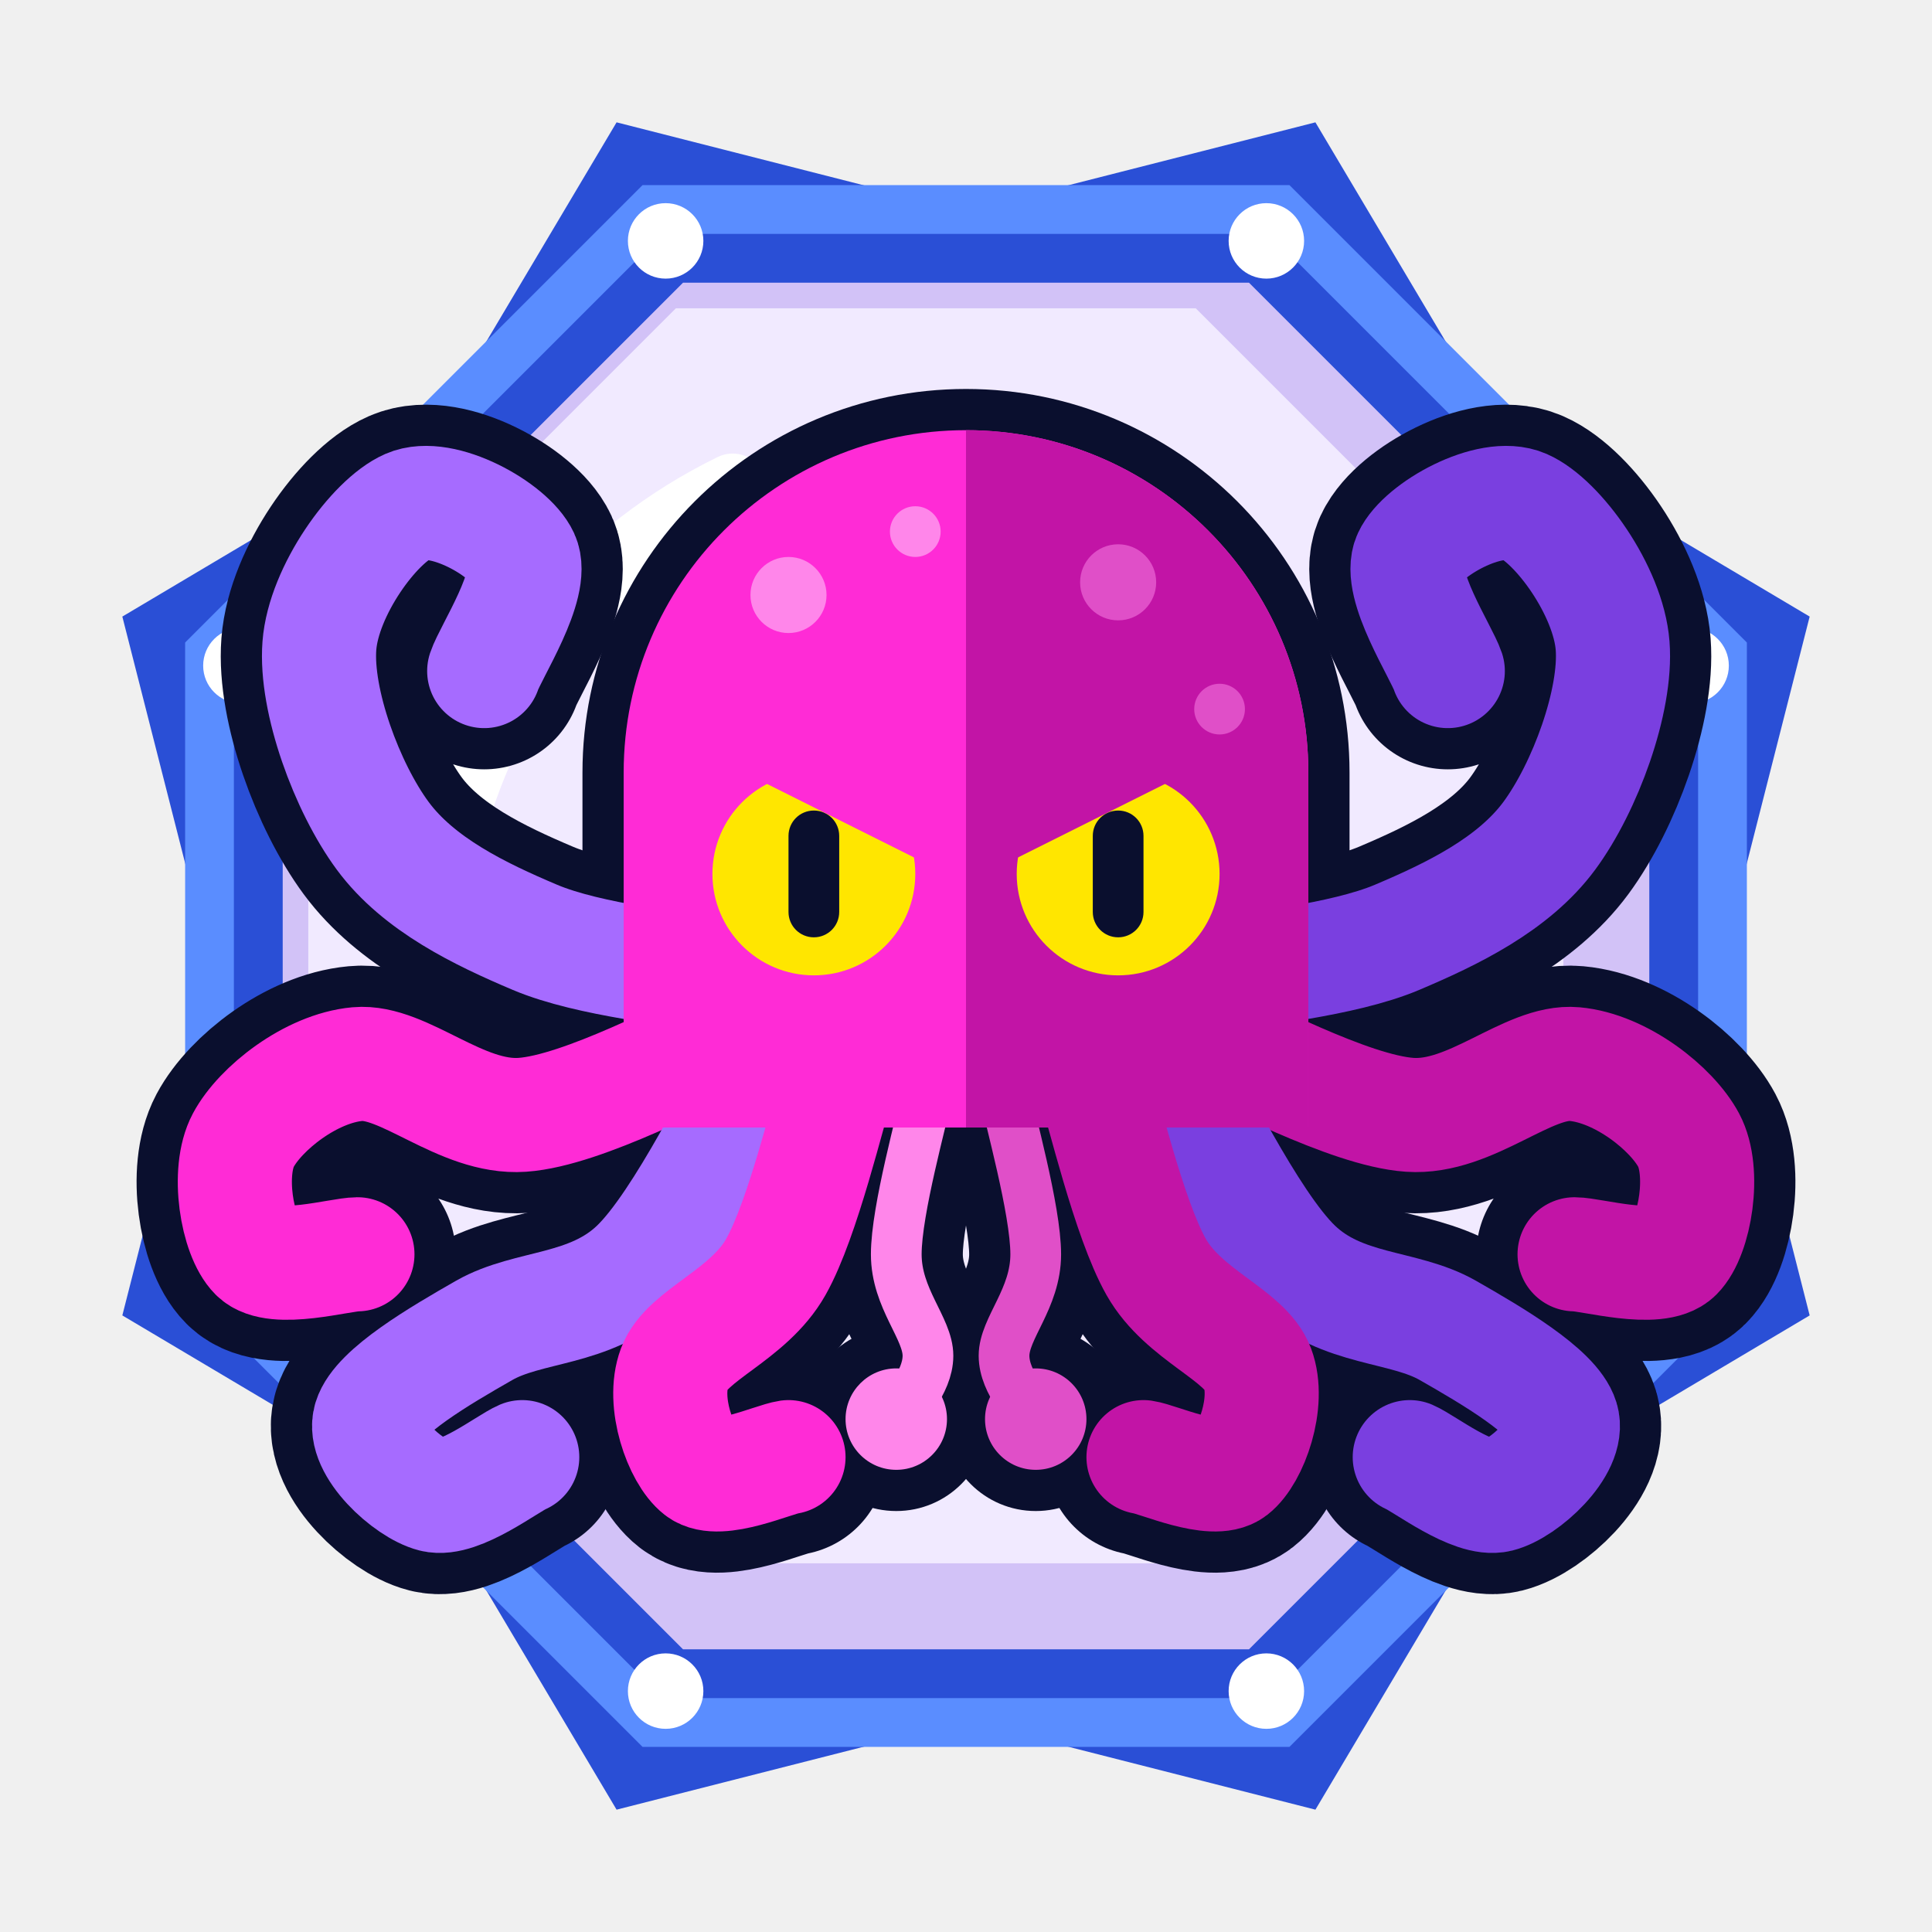
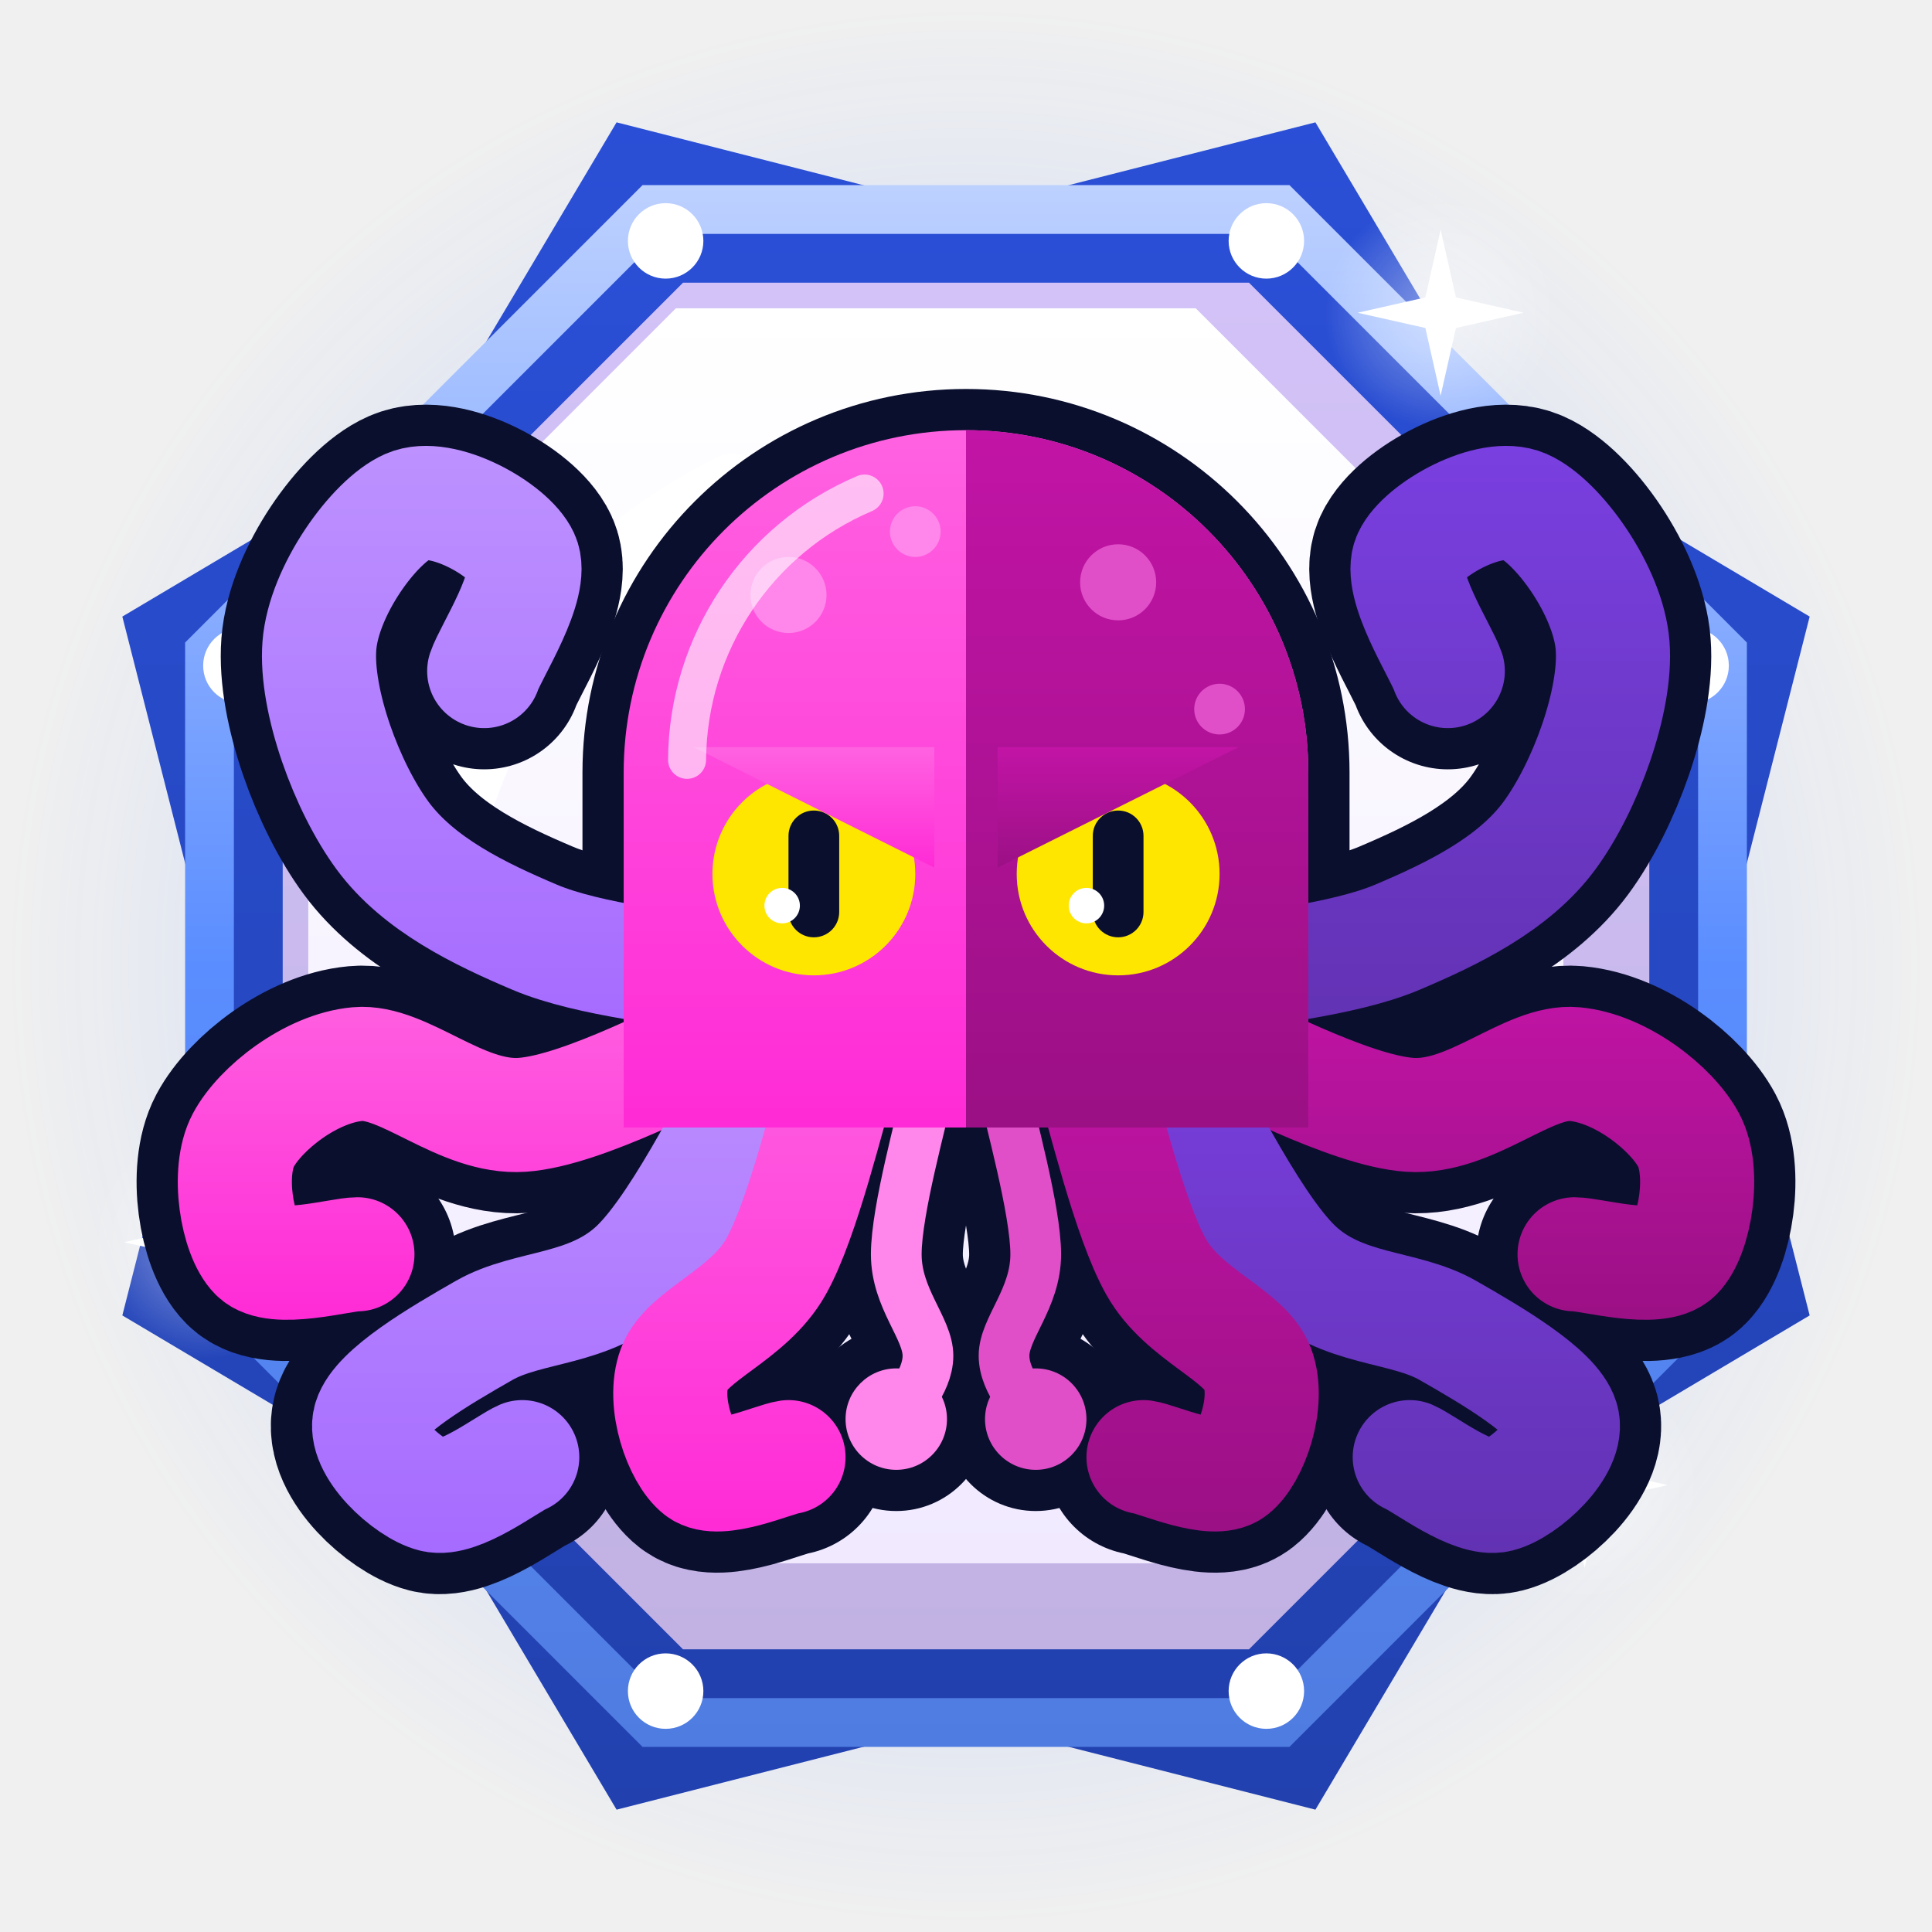
<svg xmlns="http://www.w3.org/2000/svg" width="256" height="256" viewBox="0 0 256 256">
+   <defs>
+     <radialGradient id="radial-gradient-1" cx="128" cy="128" r="127" gradientUnits="userSpaceOnUse">
+       <stop offset="0" stop-color="#5a8dff" stop-opacity="0.42" />
+       <stop offset="0.55" stop-color="#5a8dff" stop-opacity="0.189" />
+       <stop offset="1" stop-color="#5a8dff" stop-opacity="0" />
+     </radialGradient>
+     <linearGradient id="linear-gradient-1" x1="128" y1="16.21" x2="128" y2="239.79" gradientUnits="userSpaceOnUse">
+       <stop offset="0" stop-color="#2a4fd6" />
+       <stop offset="1" stop-color="#2241af" />
+     </linearGradient>
+     <linearGradient id="linear-gradient-2" x1="128" y1="24.53" x2="128" y2="231.47" gradientUnits="userSpaceOnUse">
+       <stop offset="0" stop-color="#bdd1ff" />
+       <stop offset="0.5" stop-color="#5a8dff" />
+       <stop offset="1" stop-color="#4f7ce0" />
+     </linearGradient>
+     <linearGradient id="linear-gradient-3" x1="128" y1="30.99" x2="128" y2="225.01" gradientUnits="userSpaceOnUse">
+       <stop offset="0" stop-color="#2a4fd6" />
+       <stop offset="1" stop-color="#2241af" />
+     </linearGradient>
+     <linearGradient id="linear-gradient-4" x1="128" y1="37.46" x2="128" y2="218.54" gradientUnits="userSpaceOnUse">
+       <stop offset="0" stop-color="#d2c2f7" />
+       <stop offset="1" stop-color="#c1b2e3" />
+     </linearGradient>
+     <linearGradient id="linear-gradient-5" x1="124" y1="40.85" x2="124" y2="207.15" gradientUnits="userSpaceOnUse">
+       <stop offset="0" stop-color="#ffffff" />
+       <stop offset="1" stop-color="#f1eaff" />
+     </linearGradient>
+     <radialGradient id="radial-gradient-2" cx="190.89" cy="41.44" r="15.4" gradientUnits="userSpaceOnUse">
+       <stop offset="0" stop-color="#ffffff" stop-opacity="0.45" />
+       <stop offset="1" stop-color="#ffffff" stop-opacity="0" />
+     </radialGradient>
+     <radialGradient id="radial-gradient-3" cx="27.45" cy="164.6" r="15.4" gradientUnits="userSpaceOnUse">
+       <stop offset="0" stop-color="#ffffff" stop-opacity="0.45" />
+       <stop offset="1" stop-color="#ffffff" stop-opacity="0" />
+     </radialGradient>
+     <radialGradient id="radial-gradient-4" cx="209.97" cy="196.78" r="15.4" gradientUnits="userSpaceOnUse">
+       <stop offset="0" stop-color="#ffffff" stop-opacity="0.45" />
+       <stop offset="1" stop-color="#ffffff" stop-opacity="0" />
+     </radialGradient>
+     <linearGradient id="linear-gradient-6" x1="68.33" y1="59.08" x2="68.33" y2="136.8" gradientUnits="userSpaceOnUse">
+       <stop offset="0" stop-color="#bd91ff" />
+       <stop offset="1" stop-color="#a66bff" />
+     </linearGradient>
+     <linearGradient id="linear-gradient-7" x1="187.67" y1="59.08" x2="187.67" y2="136.8" gradientUnits="userSpaceOnUse">
+       <stop offset="0" stop-color="#7a3fe0" />
+       <stop offset="1" stop-color="#6232b3" />
+     </linearGradient>
+     <linearGradient id="linear-gradient-8" x1="63.6" y1="130.08" x2="63.6" y2="174.88" gradientUnits="userSpaceOnUse">
+       <stop offset="0" stop-color="#ff62e1" />
+       <stop offset="1" stop-color="#ff2bd6" />
+     </linearGradient>
+     <linearGradient id="linear-gradient-9" x1="192.4" y1="130.08" x2="192.4" y2="174.88" gradientUnits="userSpaceOnUse">
+       <stop offset="0" stop-color="#c214a6" />
+       <stop offset="1" stop-color="#9b1085" />
+     </linearGradient>
+     <linearGradient id="linear-gradient-10" x1="75.01" y1="133.44" x2="75.01" y2="205.77" gradientUnits="userSpaceOnUse">
+       <stop offset="0" stop-color="#bd91ff" />
+       <stop offset="1" stop-color="#a66bff" />
+     </linearGradient>
+     <linearGradient id="linear-gradient-11" x1="180.99" y1="133.44" x2="180.99" y2="205.77" gradientUnits="userSpaceOnUse">
+       <stop offset="0" stop-color="#7a3fe0" />
+       <stop offset="1" stop-color="#6232b3" />
+     </linearGradient>
+     <linearGradient id="linear-gradient-12" x1="100.01" y1="135.12" x2="100.01" y2="202.93" gradientUnits="userSpaceOnUse">
+       <stop offset="0" stop-color="#ff62e1" />
+       <stop offset="1" stop-color="#ff2bd6" />
+     </linearGradient>
+     <linearGradient id="linear-gradient-13" x1="155.99" y1="135.12" x2="155.99" y2="202.93" gradientUnits="userSpaceOnUse">
+       <stop offset="0" stop-color="#c214a6" />
+       <stop offset="1" stop-color="#9b1085" />
+     </linearGradient>
+     <linearGradient id="linear-gradient-14" x1="128" y1="57" x2="128" y2="149.4" gradientUnits="userSpaceOnUse">
+       <stop offset="0" stop-color="#ff62e1" />
+       <stop offset="1" stop-color="#ff2bd6" />
+     </linearGradient>
+     <linearGradient id="linear-gradient-15" x1="150.68" y1="57" x2="150.68" y2="149.4" gradientUnits="userSpaceOnUse">
+       <stop offset="0" stop-color="#c214a6" />
+       <stop offset="1" stop-color="#9b1085" />
+     </linearGradient>
+     <linearGradient id="linear-gradient-16" x1="107.84" y1="99" x2="107.84" y2="114.96" gradientUnits="userSpaceOnUse">
+       <stop offset="0" stop-color="#ff62e1" />
+       <stop offset="1" stop-color="#ff2bd6" />
+     </linearGradient>
+     <linearGradient id="linear-gradient-17" x1="148.16" y1="99" x2="148.16" y2="114.96" gradientUnits="userSpaceOnUse">
+       <stop offset="0" stop-color="#c214a6" />
+       <stop offset="1" stop-color="#9b1085" />
+     </linearGradient>
+   </defs>
  <g>
-     <polygon points="174.3,16.21 198.71,57.29 239.79,81.7 228,128 239.79,174.3 198.71,198.71 174.3,239.79 128,228 81.7,239.79 57.29,198.71 16.21,174.3 28,128 16.21,81.7 57.29,57.29 81.7,16.21 128,28" fill="#2a4fd6" />
-     <polygon points="170.86,24.53 231.47,85.14 231.47,170.86 170.86,231.47 85.14,231.47 24.53,170.86 24.53,85.14 85.14,24.53" fill="#5a8dff" />
-     <polygon points="168.18,30.99 225.01,87.82 225.01,168.18 168.18,225.01 87.82,225.01 30.99,168.18 30.99,87.82 87.82,30.99" fill="#2a4fd6" />
-     <polygon points="165.5,37.46 218.54,90.5 218.54,165.5 165.5,218.54 90.5,218.54 37.46,165.5 37.46,90.5 90.5,37.46" fill="#d2c2f7" />
-     <polygon points="158.44,40.85 207.15,89.56 207.15,158.44 158.44,207.15 89.56,207.15 40.85,158.44 40.85,89.56 89.56,40.85" fill="#f1eaff" />
+     <circle cx="128" cy="128" r="127" fill="url(#radial-gradient-1)" />
+     <polygon points="174.3,16.21 198.71,57.29 239.79,81.7 228,128 239.79,174.3 198.71,198.71 174.3,239.79 128,228 81.7,239.79 57.29,198.71 16.21,174.3 28,128 16.21,81.7 57.29,57.29 81.7,16.21 128,28" fill="url(#linear-gradient-1)" />
+     <polygon points="170.86,24.53 231.47,85.14 231.47,170.86 170.86,231.47 85.14,231.47 24.53,170.86 24.53,85.14 85.14,24.53" fill="url(#linear-gradient-2)" />
+     <polygon points="168.18,30.99 225.01,87.82 225.01,168.18 168.18,225.01 87.82,225.01 30.99,168.18 30.99,87.82 87.82,30.99" fill="url(#linear-gradient-3)" />
+     <polygon points="165.5,37.46 218.54,90.5 218.54,165.5 165.5,218.54 90.5,218.54 37.46,165.5 37.46,90.5 90.5,37.46" fill="url(#linear-gradient-4)" />
+     <polygon points="158.44,40.85 207.15,89.56 207.15,158.44 158.44,207.15 89.56,207.15 40.85,158.44 40.85,89.56 89.56,40.85" fill="url(#linear-gradient-5)" />
    <circle cx="224.08" cy="167.8" r="5" fill="#ffffff" />
    <circle cx="167.8" cy="224.08" r="5" fill="#ffffff" />
    <circle cx="88.2" cy="224.08" r="5" fill="#ffffff" />
    <circle cx="31.92" cy="167.8" r="5" fill="#ffffff" />
    <circle cx="31.92" cy="88.2" r="5" fill="#ffffff" />
    <circle cx="88.2" cy="31.92" r="5" fill="#ffffff" />
    <circle cx="167.8" cy="31.92" r="5" fill="#ffffff" />
    <circle cx="224.08" cy="88.2" r="5" fill="#ffffff" />
    <path d="M60.91 106.2 C66.83 88 79.88 72.99 97.08 64.6" fill="none" stroke="#ffffff" stroke-width="9" stroke-linecap="round" stroke-linejoin="round" />
    <circle cx="113.33" cy="59" r="4.5" fill="#ffffff" />
+     <circle cx="190.89" cy="41.44" r="15.4" fill="url(#radial-gradient-2)" />
+     <polygon points="190.89,30.44 192.92,39.41 201.89,41.44 192.92,43.46 190.89,52.44 188.87,43.46 179.89,41.44 188.87,39.41" fill="#ffffff" />
+     <circle cx="27.45" cy="164.6" r="15.4" fill="url(#radial-gradient-3)" />
+     <polygon points="27.45,153.6 29.48,162.57 38.45,164.6 29.48,166.62 27.45,175.6 25.43,166.62 16.45,164.6 25.43,162.57" fill="#ffffff" />
+     <circle cx="209.97" cy="196.78" r="15.4" fill="url(#radial-gradient-4)" />
+     <polygon points="209.97,185.78 211.99,194.76 220.97,196.78 211.99,198.8 209.97,207.78 207.94,198.8 198.97,196.78 207.94,194.76" fill="#ffffff" />
    <g>
      <g>
        <path d="M94.4 129.24 C90.48 128.4 78.16 127.28 70.88 124.2 C63.6 121.12 55.48 117.2 50.72 110.76 C45.96 104.32 41.76 92.84 42.32 85.56 C42.88 78.28 49.6 69.04 54.08 67.08 C58.56 65.12 67.52 70.16 69.2 73.8 C70.88 77.44 65 86.4 64.16 88.92" fill="none" stroke="#0a0f2e" stroke-width="26.04" stroke-linecap="round" stroke-linejoin="round" />
        <path d="M161.6 129.24 C165.52 128.4 177.84 127.28 185.12 124.2 C192.4 121.12 200.52 117.2 205.28 110.76 C210.04 104.32 214.24 92.84 213.68 85.56 C213.12 78.28 206.4 69.04 201.92 67.08 C197.44 65.12 188.48 70.16 186.8 73.8 C185.12 77.44 191 86.4 191.84 88.92" fill="none" stroke="#0a0f2e" stroke-width="26.04" stroke-linecap="round" stroke-linejoin="round" />
        <path d="M96.08 137.64 C91.6 139.32 77.32 147.16 69.2 147.72 C61.08 148.28 53.52 140.44 47.36 141 C41.2 141.56 34.48 146.88 32.24 151.08 C30 155.28 31.4 163.68 33.92 166.2 C36.44 168.72 45.12 166.2 47.36 166.2" fill="none" stroke="#0a0f2e" stroke-width="26.04" stroke-linecap="round" stroke-linejoin="round" />
        <path d="M159.92 137.64 C164.4 139.32 178.68 147.16 186.8 147.72 C194.92 148.28 202.48 140.44 208.64 141 C214.8 141.56 221.52 146.88 223.76 151.08 C226 155.28 224.6 163.68 222.08 166.2 C219.56 168.72 210.88 166.2 208.64 166.2" fill="none" stroke="#0a0f2e" stroke-width="26.04" stroke-linecap="round" stroke-linejoin="round" />
        <path d="M101.12 141 C98.32 145.48 90.48 162 84.32 167.88 C78.16 173.76 70.04 172.92 64.16 176.28 C58.28 179.64 50.16 184.4 49.04 188.04 C47.92 191.68 54.08 197.28 57.44 198.12 C60.8 198.96 67.24 193.92 69.2 193.08" fill="none" stroke="#0a0f2e" stroke-width="26.04" stroke-linecap="round" stroke-linejoin="round" />
        <path d="M154.88 141 C157.68 145.48 165.52 162 171.68 167.88 C177.84 173.76 185.96 172.92 191.84 176.28 C197.72 179.64 205.84 184.4 206.96 188.04 C208.08 191.68 201.92 197.28 198.56 198.12 C195.2 198.96 188.76 193.92 186.8 193.08" fill="none" stroke="#0a0f2e" stroke-width="26.04" stroke-linecap="round" stroke-linejoin="round" />
        <path d="M111.2 142.68 C109.8 146.88 106.44 161.44 102.8 167.88 C99.16 174.32 91.04 176.84 89.36 181.32 C87.68 185.8 90.2 192.8 92.72 194.76 C95.24 196.72 102.52 193.36 104.48 193.08" fill="none" stroke="#0a0f2e" stroke-width="26.04" stroke-linecap="round" stroke-linejoin="round" />
        <path d="M144.8 142.68 C146.2 146.88 149.56 161.44 153.2 167.88 C156.84 174.32 164.96 176.84 166.64 181.32 C168.32 185.8 165.8 192.8 163.28 194.76 C160.76 196.72 153.48 193.36 151.52 193.08" fill="none" stroke="#0a0f2e" stroke-width="26.04" stroke-linecap="round" stroke-linejoin="round" />
        <path d="M122.96 144.36 C122.26 148 118.76 160.32 118.76 166.2 C118.76 172.08 122.96 176 122.96 179.64 C122.96 183.28 119.46 186.64 118.76 188.04" fill="none" stroke="#0a0f2e" stroke-width="17.64" stroke-linecap="round" stroke-linejoin="round" />
        <circle cx="118.76" cy="188.04" r="12.18" fill="#0a0f2e" />
        <path d="M133.04 144.36 C133.74 148 137.24 160.32 137.24 166.2 C137.24 172.08 133.04 176 133.04 179.64 C133.04 183.28 136.54 186.64 137.24 188.04" fill="none" stroke="#0a0f2e" stroke-width="17.64" stroke-linecap="round" stroke-linejoin="round" />
        <circle cx="137.24" cy="188.04" r="12.18" fill="#0a0f2e" />
        <path d="M82.64 149.4 L82.64 102.36 C82.64 77.31 102.95 57 128 57 C153.05 57 173.36 77.31 173.36 102.36 L173.36 149.4 Z" fill="#0a0f2e" stroke="#0a0f2e" stroke-width="10.92" stroke-linecap="round" stroke-linejoin="round" />
-         <path d="M94.4 129.24 C90.48 128.4 78.16 127.28 70.88 124.2 C63.6 121.12 55.48 117.2 50.72 110.76 C45.96 104.32 41.76 92.84 42.32 85.56 C42.88 78.28 49.6 69.04 54.08 67.08 C58.56 65.12 67.52 70.16 69.2 73.8 C70.88 77.44 65 86.4 64.16 88.92" fill="none" stroke="#a66bff" stroke-width="15.12" stroke-linecap="round" stroke-linejoin="round" />
-         <path d="M161.6 129.24 C165.52 128.4 177.84 127.28 185.12 124.2 C192.4 121.12 200.52 117.2 205.28 110.76 C210.04 104.32 214.24 92.84 213.68 85.56 C213.12 78.28 206.4 69.04 201.92 67.08 C197.44 65.12 188.48 70.16 186.8 73.8 C185.12 77.44 191 86.4 191.84 88.92" fill="none" stroke="#7a3fe0" stroke-width="15.12" stroke-linecap="round" stroke-linejoin="round" />
-         <path d="M96.08 137.64 C91.6 139.32 77.32 147.16 69.2 147.72 C61.08 148.28 53.52 140.44 47.36 141 C41.2 141.56 34.48 146.88 32.24 151.08 C30 155.28 31.4 163.68 33.92 166.2 C36.44 168.72 45.12 166.2 47.36 166.2" fill="none" stroke="#ff2bd6" stroke-width="15.12" stroke-linecap="round" stroke-linejoin="round" />
-         <path d="M159.92 137.64 C164.4 139.32 178.68 147.16 186.8 147.72 C194.92 148.28 202.48 140.44 208.64 141 C214.8 141.56 221.52 146.88 223.76 151.08 C226 155.28 224.6 163.68 222.08 166.2 C219.56 168.72 210.88 166.2 208.64 166.2" fill="none" stroke="#c214a6" stroke-width="15.12" stroke-linecap="round" stroke-linejoin="round" />
-         <path d="M101.12 141 C98.32 145.48 90.48 162 84.32 167.88 C78.16 173.76 70.04 172.92 64.16 176.28 C58.28 179.64 50.16 184.4 49.04 188.04 C47.92 191.68 54.08 197.28 57.44 198.12 C60.8 198.96 67.24 193.92 69.2 193.08" fill="none" stroke="#a66bff" stroke-width="15.12" stroke-linecap="round" stroke-linejoin="round" />
-         <path d="M154.88 141 C157.68 145.48 165.52 162 171.68 167.88 C177.84 173.76 185.96 172.92 191.84 176.28 C197.72 179.64 205.84 184.4 206.96 188.04 C208.08 191.68 201.92 197.28 198.56 198.12 C195.2 198.96 188.76 193.92 186.8 193.08" fill="none" stroke="#7a3fe0" stroke-width="15.12" stroke-linecap="round" stroke-linejoin="round" />
-         <path d="M111.2 142.68 C109.8 146.88 106.44 161.44 102.8 167.88 C99.16 174.32 91.04 176.84 89.36 181.32 C87.68 185.8 90.2 192.8 92.72 194.76 C95.24 196.72 102.52 193.36 104.48 193.08" fill="none" stroke="#ff2bd6" stroke-width="15.12" stroke-linecap="round" stroke-linejoin="round" />
-         <path d="M144.8 142.68 C146.2 146.88 149.56 161.44 153.2 167.88 C156.84 174.32 164.96 176.84 166.64 181.32 C168.32 185.8 165.8 192.8 163.28 194.76 C160.76 196.72 153.48 193.36 151.52 193.08" fill="none" stroke="#c214a6" stroke-width="15.12" stroke-linecap="round" stroke-linejoin="round" />
+         <path d="M94.4 129.24 C90.48 128.4 78.16 127.28 70.88 124.2 C63.6 121.12 55.48 117.2 50.72 110.76 C45.96 104.32 41.76 92.84 42.32 85.56 C42.88 78.28 49.6 69.04 54.08 67.08 C58.56 65.12 67.52 70.16 69.2 73.8 C70.88 77.44 65 86.4 64.16 88.92" fill="none" stroke="url(#linear-gradient-6)" stroke-width="15.12" stroke-linecap="round" stroke-linejoin="round" />
+         <path d="M161.6 129.24 C165.52 128.4 177.84 127.28 185.12 124.2 C192.4 121.12 200.52 117.2 205.28 110.76 C210.04 104.32 214.24 92.84 213.68 85.56 C213.12 78.28 206.4 69.04 201.92 67.08 C197.44 65.12 188.48 70.16 186.8 73.8 C185.12 77.44 191 86.4 191.84 88.92" fill="none" stroke="url(#linear-gradient-7)" stroke-width="15.12" stroke-linecap="round" stroke-linejoin="round" />
+         <path d="M96.08 137.64 C91.6 139.32 77.32 147.16 69.2 147.72 C61.08 148.28 53.52 140.44 47.36 141 C41.2 141.56 34.48 146.88 32.24 151.08 C30 155.28 31.4 163.68 33.92 166.2 C36.44 168.72 45.12 166.2 47.36 166.2" fill="none" stroke="url(#linear-gradient-8)" stroke-width="15.12" stroke-linecap="round" stroke-linejoin="round" />
+         <path d="M159.92 137.64 C164.4 139.32 178.68 147.16 186.8 147.72 C194.92 148.28 202.48 140.44 208.64 141 C214.8 141.56 221.52 146.88 223.76 151.08 C226 155.28 224.6 163.68 222.08 166.2 C219.56 168.72 210.88 166.2 208.64 166.2" fill="none" stroke="url(#linear-gradient-9)" stroke-width="15.12" stroke-linecap="round" stroke-linejoin="round" />
+         <path d="M101.12 141 C98.32 145.48 90.48 162 84.32 167.88 C78.16 173.76 70.04 172.92 64.16 176.28 C58.28 179.64 50.16 184.4 49.04 188.04 C47.92 191.68 54.08 197.28 57.44 198.12 C60.8 198.96 67.24 193.92 69.2 193.08" fill="none" stroke="url(#linear-gradient-10)" stroke-width="15.12" stroke-linecap="round" stroke-linejoin="round" />
+         <path d="M154.88 141 C157.68 145.48 165.52 162 171.68 167.88 C177.84 173.76 185.96 172.92 191.84 176.28 C197.72 179.64 205.84 184.4 206.96 188.04 C208.08 191.68 201.92 197.28 198.56 198.12 C195.2 198.96 188.76 193.92 186.8 193.08" fill="none" stroke="url(#linear-gradient-11)" stroke-width="15.12" stroke-linecap="round" stroke-linejoin="round" />
+         <path d="M111.2 142.68 C109.8 146.88 106.44 161.44 102.8 167.88 C99.16 174.32 91.04 176.84 89.36 181.32 C87.68 185.8 90.2 192.8 92.72 194.76 C95.24 196.72 102.52 193.36 104.48 193.08" fill="none" stroke="url(#linear-gradient-12)" stroke-width="15.12" stroke-linecap="round" stroke-linejoin="round" />
+         <path d="M144.8 142.68 C146.2 146.88 149.56 161.44 153.2 167.88 C156.84 174.32 164.96 176.84 166.64 181.32 C168.32 185.8 165.8 192.8 163.28 194.76 C160.76 196.72 153.48 193.36 151.52 193.08" fill="none" stroke="url(#linear-gradient-13)" stroke-width="15.12" stroke-linecap="round" stroke-linejoin="round" />
        <path d="M122.96 144.36 C122.26 148 118.76 160.32 118.76 166.2 C118.76 172.08 122.96 176 122.96 179.64 C122.96 183.28 119.46 186.64 118.76 188.04" fill="none" stroke="#ff86ea" stroke-width="6.72" stroke-linecap="round" stroke-linejoin="round" />
        <circle cx="118.76" cy="188.04" r="6.72" fill="#ff86ea" />
        <path d="M133.04 144.36 C133.74 148 137.24 160.32 137.24 166.2 C137.24 172.08 133.04 176 133.04 179.64 C133.04 183.28 136.54 186.64 137.24 188.04" fill="none" stroke="#e04fc8" stroke-width="6.72" stroke-linecap="round" stroke-linejoin="round" />
        <circle cx="137.24" cy="188.04" r="6.72" fill="#e04fc8" />
-         <path d="M82.64 149.4 L82.64 102.36 C82.64 77.31 102.95 57 128 57 C153.05 57 173.36 77.31 173.36 102.36 L173.36 149.4 Z" fill="#ff2bd6" />
-         <path d="M128 57 C153.05 57 173.36 77.31 173.36 102.36 L173.36 149.4 L128 149.4 Z" fill="#c214a6" />
+         <path d="M82.64 149.4 L82.64 102.36 C82.64 77.31 102.95 57 128 57 C153.05 57 173.36 77.31 173.36 102.36 L173.36 149.4 Z" fill="url(#linear-gradient-14)" />
+         <path d="M128 57 C153.05 57 173.36 77.31 173.36 102.36 L173.36 149.4 L128 149.4 Z" fill="url(#linear-gradient-15)" />
        <circle cx="104.48" cy="78.84" r="5.04" fill="#ff86ea" />
        <circle cx="121.28" cy="70.44" r="3.36" fill="#ff86ea" />
        <circle cx="148.16" cy="77.16" r="5.04" fill="#e04fc8" />
        <circle cx="161.6" cy="93.96" r="3.36" fill="#e04fc8" />
        <circle cx="107.84" cy="115.8" r="13.44" fill="#ffe600" />
        <path d="M107.84 107.4 L107.84 107.4 C109.7 107.4 111.2 108.9 111.2 110.76 L111.2 120.84 C111.2 122.7 109.7 124.2 107.84 124.2 L107.84 124.2 C105.98 124.2 104.48 122.7 104.48 120.84 L104.48 110.76 C104.48 108.9 105.98 107.4 107.84 107.4 Z" fill="#0a0f2e" />
-         <polygon points="91.88,99 123.8,99 123.8,114.96" fill="#ff2bd6" />
+         <polygon points="91.88,99 123.8,99 123.8,114.96" fill="url(#linear-gradient-16)" />
        <circle cx="148.16" cy="115.8" r="13.44" fill="#ffe600" />
        <path d="M148.16 107.4 L148.16 107.4 C150.02 107.4 151.52 108.9 151.52 110.76 L151.52 120.84 C151.52 122.7 150.02 124.2 148.16 124.2 L148.16 124.2 C146.3 124.2 144.8 122.7 144.8 120.84 L144.8 110.76 C144.8 108.9 146.3 107.4 148.16 107.4 Z" fill="#0a0f2e" />
-         <polygon points="164.12,99 132.2,99 132.2,114.96" fill="#c214a6" />
+         <polygon points="164.12,99 132.2,99 132.2,114.96" fill="url(#linear-gradient-17)" />
+       </g>
+       <g>
+         <path d="M91.04 100.68 C91.15 85.28 100.39 71.42 114.56 65.4" fill="none" stroke="#ffffff" stroke-width="5.04" stroke-linecap="round" stroke-linejoin="round" opacity="0.6" />
+         <circle cx="103.64" cy="120" r="2.35" fill="#ffffff" />
+         <circle cx="143.96" cy="120" r="2.35" fill="#ffffff" />
      </g>
    </g>
  </g>
</svg>
